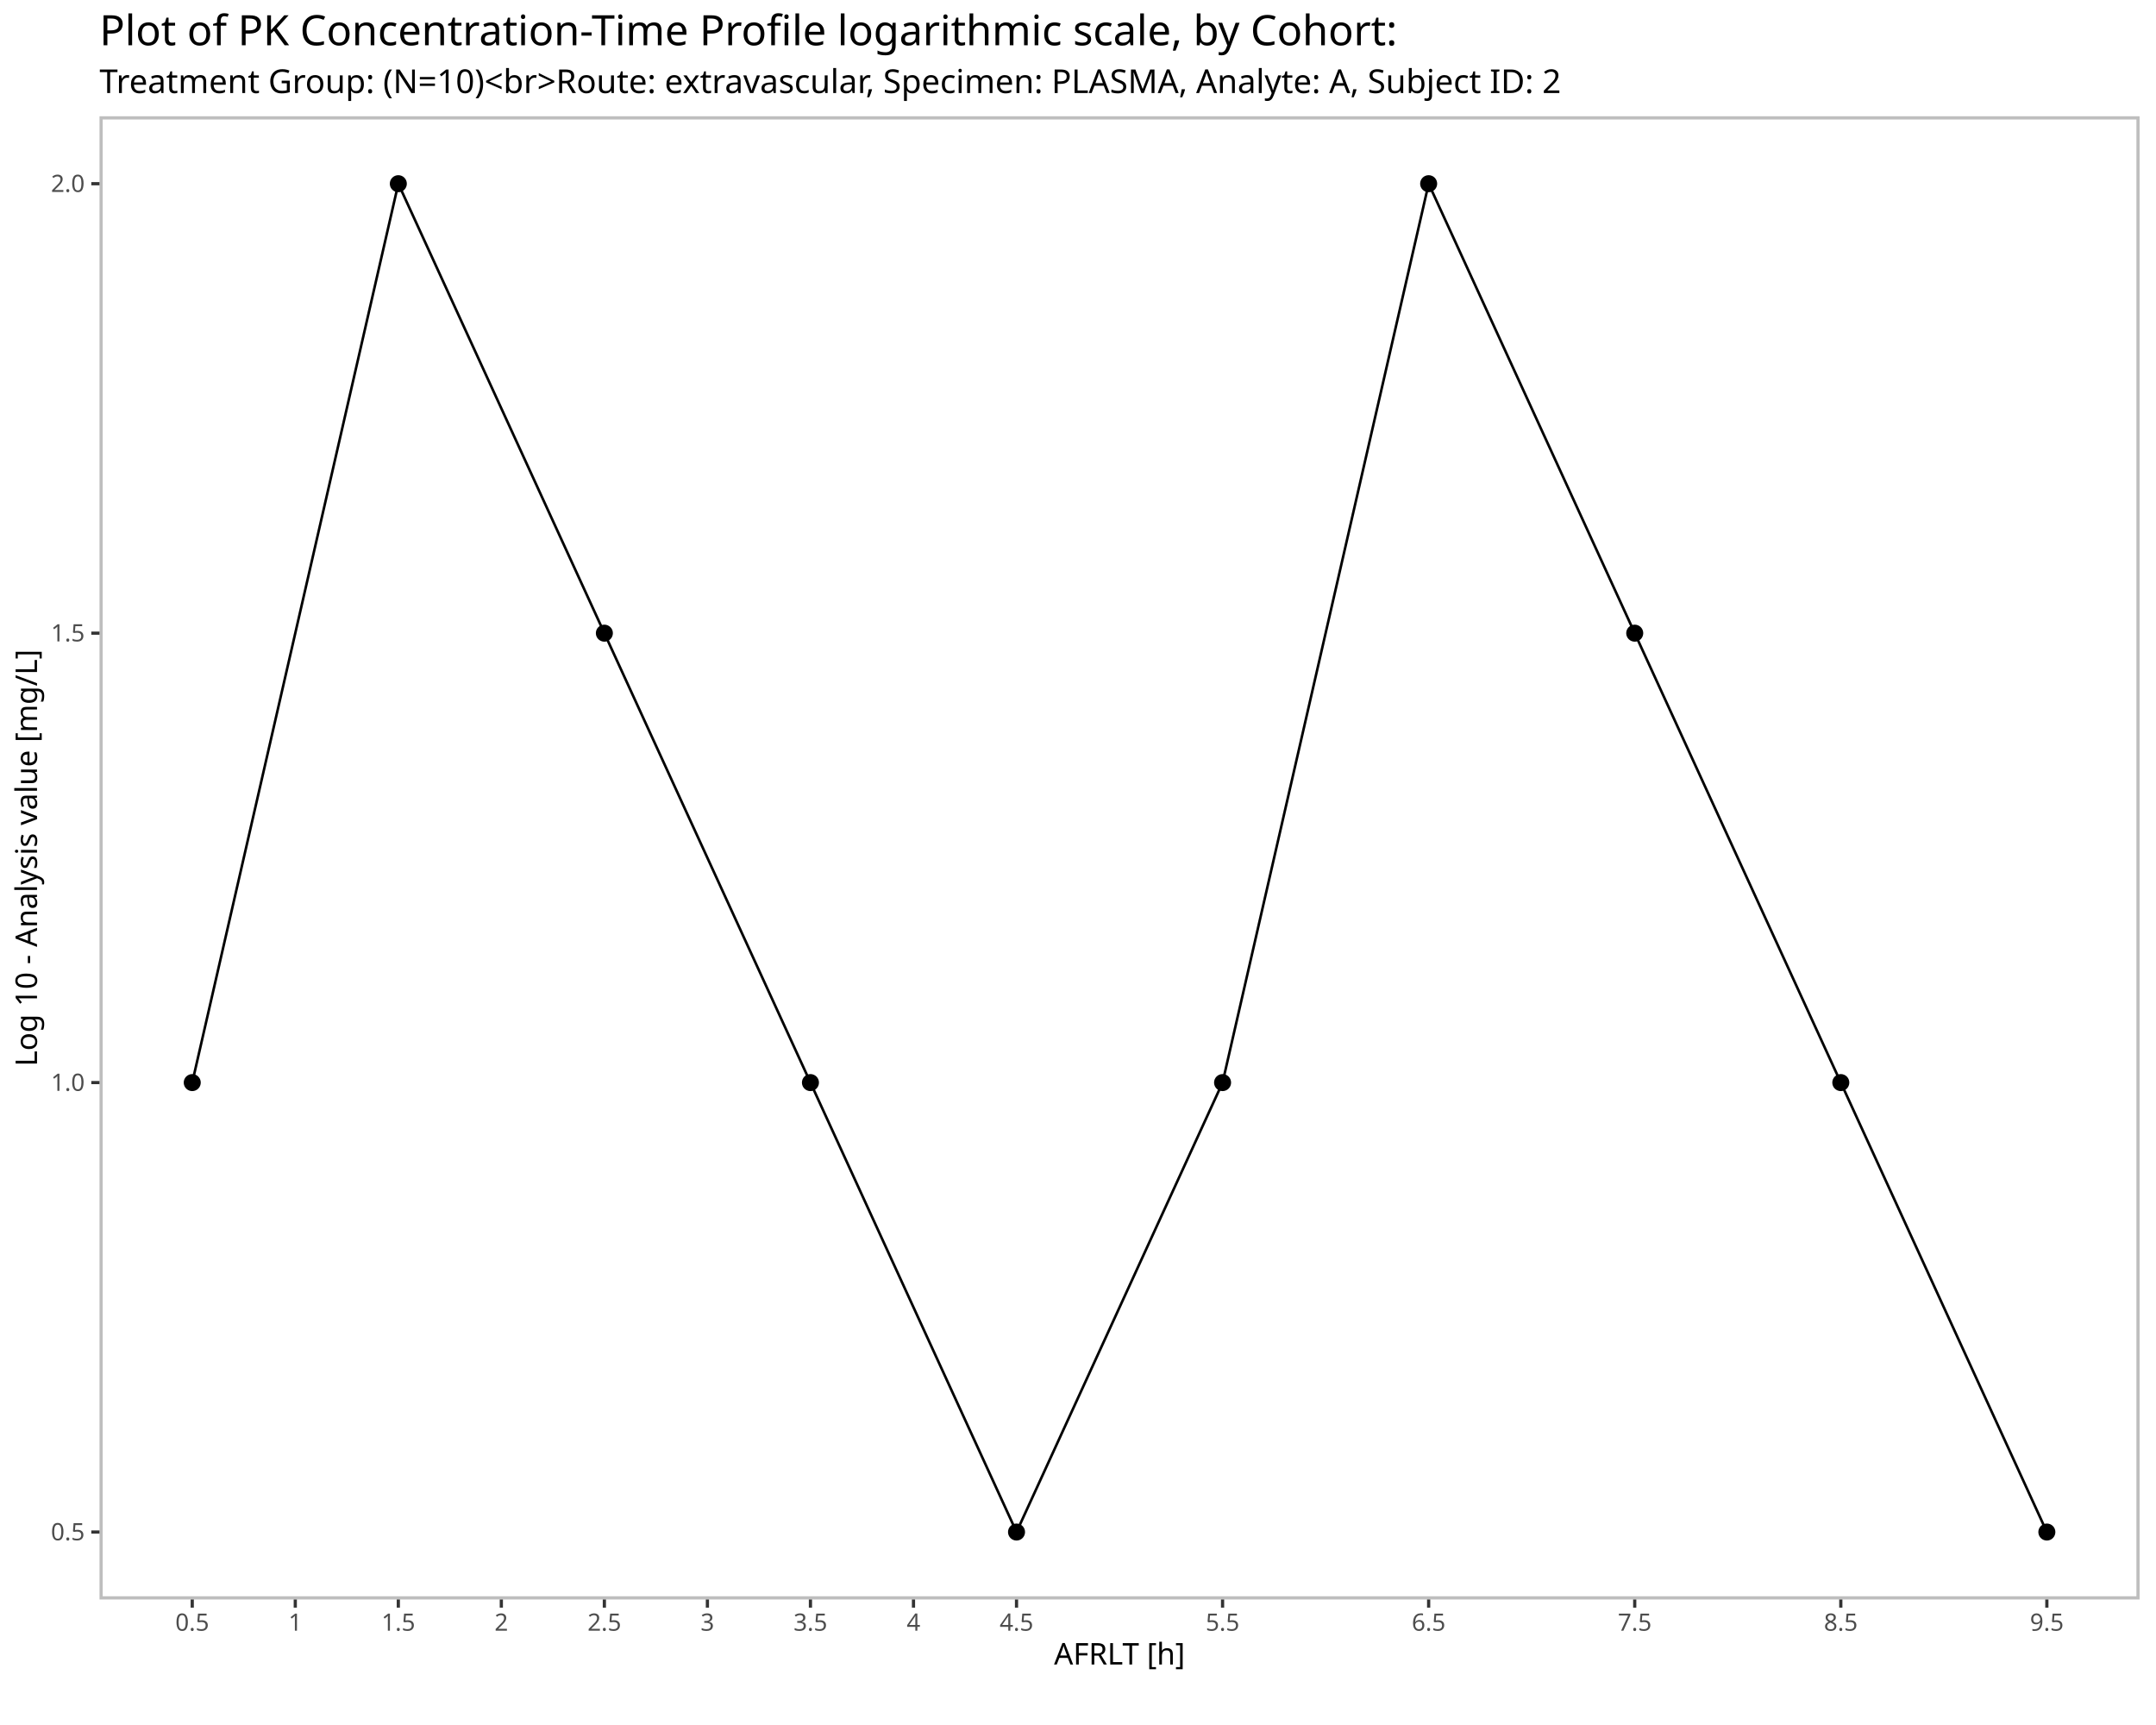
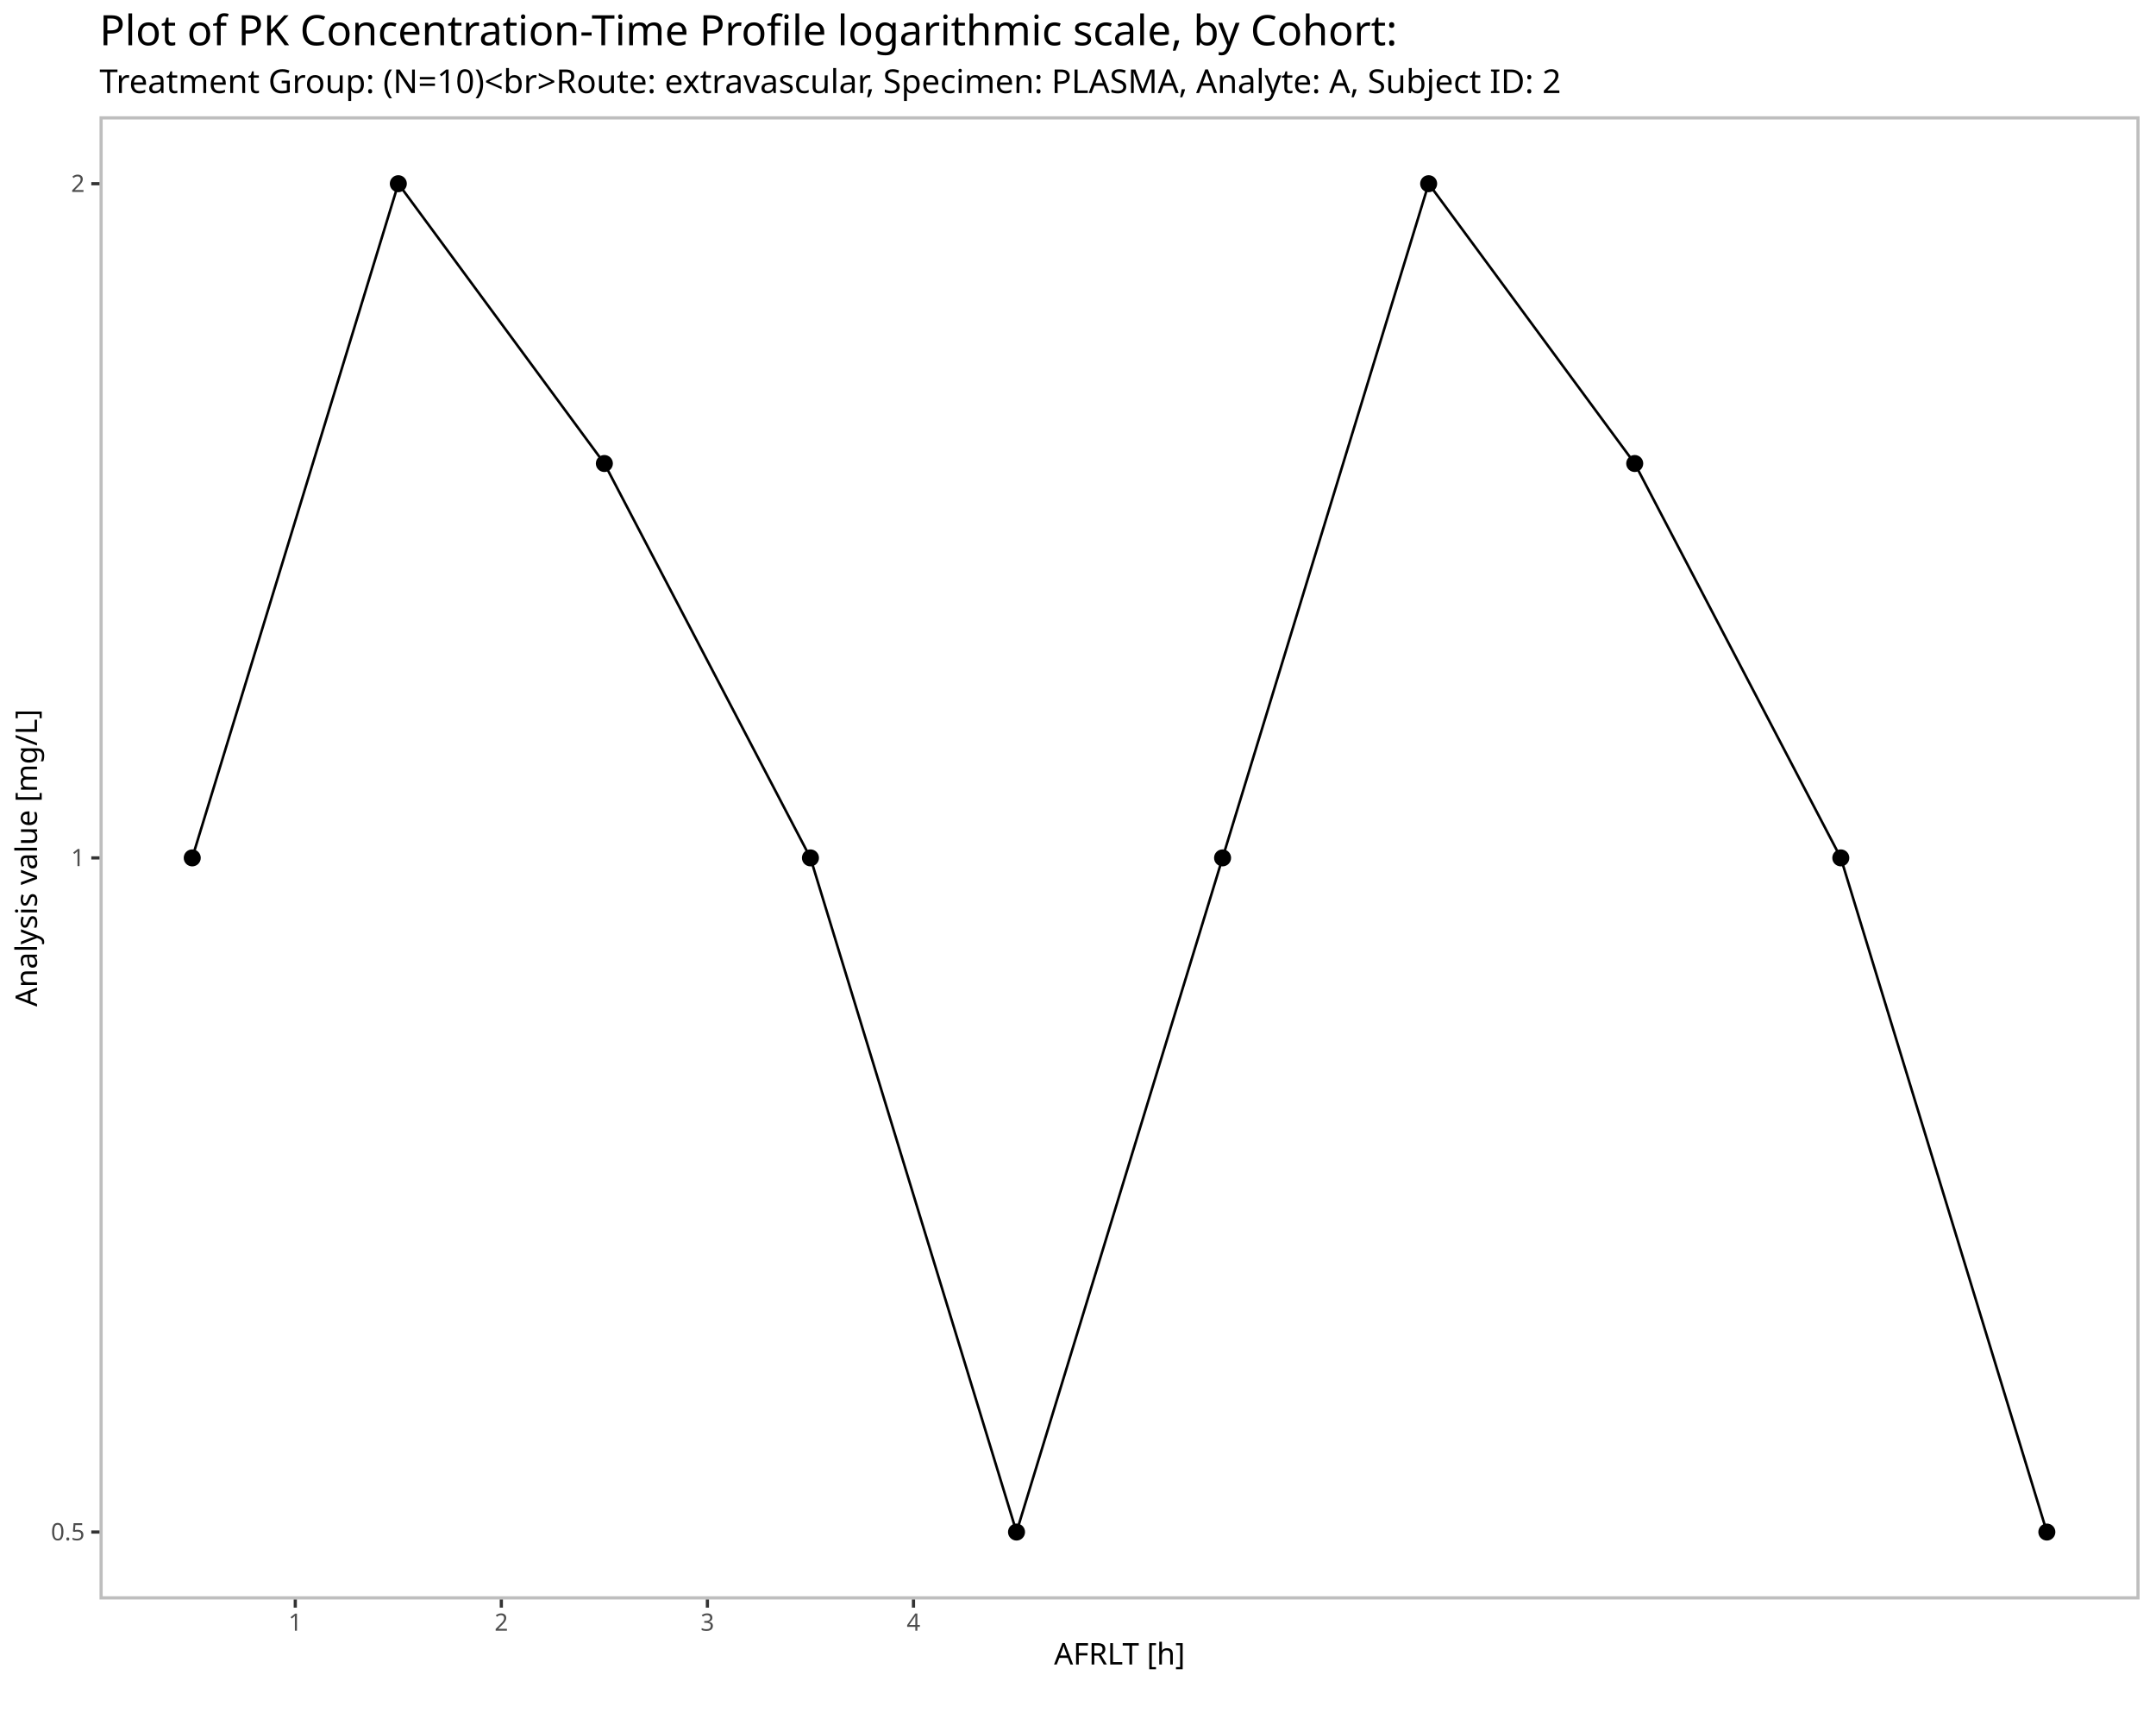
<svg xmlns="http://www.w3.org/2000/svg" class="svglite" data-engine-version="2.0" width="720.00pt" height="576.00pt" viewBox="0 0 720.00 576.00">
  <defs>
    <style type="text/css">
    .svglite line, .svglite polyline, .svglite polygon, .svglite path, .svglite rect, .svglite circle {
      fill: none;
      stroke: #000000;
      stroke-linecap: round;
      stroke-linejoin: round;
      stroke-miterlimit: 10.00;
    }
  </style>
  </defs>
  <rect width="100%" height="100%" style="stroke: none; fill: #FFFFFF;" />
  <defs>
    <clipPath id="cpMC4wMHw3MjAuMDB8MC4wMHw1NzYuMDA=">
      <rect x="0.00" y="0.00" width="720.00" height="576.00" />
    </clipPath>
  </defs>
  <g clip-path="url(#cpMC4wMHw3MjAuMDB8MC4wMHw1NzYuMDA=)">
    <rect x="0.00" y="0.00" width="720.00" height="576.00" style="stroke-width: 1.07; stroke: #FFFFFF; fill: #FFFFFF;" />
  </g>
  <defs>
    <clipPath id="cpMzMuMjN8NzE0LjUyfDM4LjgzfDUzNC4wOA==">
      <rect x="33.23" y="38.83" width="681.29" height="495.25" />
    </clipPath>
  </defs>
  <g clip-path="url(#cpMzMuMjN8NzE0LjUyfDM4LjgzfDUzNC4wOA==)">
-     <polyline points="64.20,361.49 133.02,61.34 201.83,211.42 270.65,361.49 339.47,511.57 408.28,361.49 477.10,61.34 545.92,211.42 614.74,361.49 683.55,511.57 " style="stroke-width: 0.85; stroke-linecap: butt;" />
-     <circle cx="64.20" cy="361.49" r="2.49" style="stroke-width: 0.71; fill: #000000;" />
+     <polyline points="64.20,286.46 133.02,61.34 201.83,154.77 270.65,286.46 339.47,511.57 408.28,286.46 477.10,61.34 545.92,154.77 614.74,286.46 683.55,511.57 " style="stroke-width: 0.85; stroke-linecap: butt;" />
+     <circle cx="64.20" cy="286.46" r="2.49" style="stroke-width: 0.71; fill: #000000;" />
    <circle cx="133.02" cy="61.34" r="2.49" style="stroke-width: 0.71; fill: #000000;" />
-     <circle cx="201.83" cy="211.42" r="2.49" style="stroke-width: 0.71; fill: #000000;" />
-     <circle cx="270.65" cy="361.49" r="2.49" style="stroke-width: 0.71; fill: #000000;" />
+     <circle cx="201.83" cy="154.77" r="2.49" style="stroke-width: 0.71; fill: #000000;" />
+     <circle cx="270.65" cy="286.46" r="2.49" style="stroke-width: 0.71; fill: #000000;" />
    <circle cx="339.47" cy="511.57" r="2.49" style="stroke-width: 0.71; fill: #000000;" />
-     <circle cx="408.28" cy="361.49" r="2.49" style="stroke-width: 0.71; fill: #000000;" />
+     <circle cx="408.28" cy="286.46" r="2.49" style="stroke-width: 0.71; fill: #000000;" />
    <circle cx="477.10" cy="61.34" r="2.49" style="stroke-width: 0.71; fill: #000000;" />
-     <circle cx="545.92" cy="211.42" r="2.49" style="stroke-width: 0.71; fill: #000000;" />
-     <circle cx="614.74" cy="361.49" r="2.49" style="stroke-width: 0.71; fill: #000000;" />
+     <circle cx="545.92" cy="154.77" r="2.49" style="stroke-width: 0.71; fill: #000000;" />
+     <circle cx="614.74" cy="286.46" r="2.49" style="stroke-width: 0.71; fill: #000000;" />
    <circle cx="683.55" cy="511.57" r="2.49" style="stroke-width: 0.71; fill: #000000;" />
    <rect x="33.23" y="38.83" width="681.29" height="495.25" style="stroke-width: 2.13; stroke: #BEBEBE;" />
  </g>
  <g clip-path="url(#cpMC4wMHw3MjAuMDB8MC4wMHw1NzYuMDA=)">
    <text x="28.30" y="514.32" text-anchor="end" style="font-size: 8.00px; fill: #4D4D4D; font-family: sans;" textLength="11.12px" lengthAdjust="spacingAndGlyphs">0.5</text>
-     <text x="28.30" y="364.25" text-anchor="end" style="font-size: 8.00px; fill: #4D4D4D; font-family: sans;" textLength="11.12px" lengthAdjust="spacingAndGlyphs">1.0</text>
-     <text x="28.30" y="214.17" text-anchor="end" style="font-size: 8.00px; fill: #4D4D4D; font-family: sans;" textLength="11.12px" lengthAdjust="spacingAndGlyphs">1.5</text>
-     <text x="28.30" y="64.10" text-anchor="end" style="font-size: 8.00px; fill: #4D4D4D; font-family: sans;" textLength="11.12px" lengthAdjust="spacingAndGlyphs">2.0</text>
+     <text x="28.30" y="289.21" text-anchor="end" style="font-size: 8.00px; fill: #4D4D4D; font-family: sans;" textLength="4.45px" lengthAdjust="spacingAndGlyphs">1</text>
+     <text x="28.30" y="64.10" text-anchor="end" style="font-size: 8.00px; fill: #4D4D4D; font-family: sans;" textLength="4.45px" lengthAdjust="spacingAndGlyphs">2</text>
    <polyline points="30.49,511.57 33.23,511.57 " style="stroke-width: 1.07; stroke: #333333; stroke-linecap: butt;" />
-     <polyline points="30.49,361.49 33.23,361.49 " style="stroke-width: 1.07; stroke: #333333; stroke-linecap: butt;" />
-     <polyline points="30.49,211.42 33.23,211.42 " style="stroke-width: 1.07; stroke: #333333; stroke-linecap: butt;" />
+     <polyline points="30.49,286.46 33.23,286.46 " style="stroke-width: 1.07; stroke: #333333; stroke-linecap: butt;" />
    <polyline points="30.49,61.34 33.23,61.34 " style="stroke-width: 1.07; stroke: #333333; stroke-linecap: butt;" />
-     <polyline points="64.20,536.82 64.20,534.08 " style="stroke-width: 1.07; stroke: #333333; stroke-linecap: butt;" />
    <polyline points="98.61,536.82 98.61,534.08 " style="stroke-width: 1.07; stroke: #333333; stroke-linecap: butt;" />
-     <polyline points="133.02,536.82 133.02,534.08 " style="stroke-width: 1.07; stroke: #333333; stroke-linecap: butt;" />
    <polyline points="167.42,536.82 167.42,534.08 " style="stroke-width: 1.07; stroke: #333333; stroke-linecap: butt;" />
-     <polyline points="201.83,536.82 201.83,534.08 " style="stroke-width: 1.07; stroke: #333333; stroke-linecap: butt;" />
    <polyline points="236.24,536.82 236.24,534.08 " style="stroke-width: 1.07; stroke: #333333; stroke-linecap: butt;" />
-     <polyline points="270.65,536.82 270.65,534.08 " style="stroke-width: 1.07; stroke: #333333; stroke-linecap: butt;" />
    <polyline points="305.06,536.82 305.06,534.08 " style="stroke-width: 1.07; stroke: #333333; stroke-linecap: butt;" />
-     <polyline points="339.47,536.82 339.47,534.08 " style="stroke-width: 1.07; stroke: #333333; stroke-linecap: butt;" />
-     <polyline points="408.28,536.82 408.28,534.08 " style="stroke-width: 1.07; stroke: #333333; stroke-linecap: butt;" />
-     <polyline points="477.10,536.82 477.10,534.08 " style="stroke-width: 1.07; stroke: #333333; stroke-linecap: butt;" />
-     <polyline points="545.92,536.82 545.92,534.08 " style="stroke-width: 1.07; stroke: #333333; stroke-linecap: butt;" />
-     <polyline points="614.74,536.82 614.74,534.08 " style="stroke-width: 1.07; stroke: #333333; stroke-linecap: butt;" />
-     <polyline points="683.55,536.82 683.55,534.08 " style="stroke-width: 1.07; stroke: #333333; stroke-linecap: butt;" />
-     <text x="64.20" y="544.52" text-anchor="middle" style="font-size: 8.00px; fill: #4D4D4D; font-family: sans;" textLength="11.12px" lengthAdjust="spacingAndGlyphs">0.5</text>
    <text x="98.61" y="544.52" text-anchor="middle" style="font-size: 8.00px; fill: #4D4D4D; font-family: sans;" textLength="4.45px" lengthAdjust="spacingAndGlyphs">1</text>
-     <text x="133.02" y="544.52" text-anchor="middle" style="font-size: 8.00px; fill: #4D4D4D; font-family: sans;" textLength="11.12px" lengthAdjust="spacingAndGlyphs">1.5</text>
    <text x="167.42" y="544.52" text-anchor="middle" style="font-size: 8.00px; fill: #4D4D4D; font-family: sans;" textLength="4.45px" lengthAdjust="spacingAndGlyphs">2</text>
-     <text x="201.83" y="544.52" text-anchor="middle" style="font-size: 8.00px; fill: #4D4D4D; font-family: sans;" textLength="11.12px" lengthAdjust="spacingAndGlyphs">2.5</text>
    <text x="236.24" y="544.52" text-anchor="middle" style="font-size: 8.00px; fill: #4D4D4D; font-family: sans;" textLength="4.45px" lengthAdjust="spacingAndGlyphs">3</text>
-     <text x="270.65" y="544.52" text-anchor="middle" style="font-size: 8.00px; fill: #4D4D4D; font-family: sans;" textLength="11.12px" lengthAdjust="spacingAndGlyphs">3.5</text>
    <text x="305.06" y="544.52" text-anchor="middle" style="font-size: 8.00px; fill: #4D4D4D; font-family: sans;" textLength="4.45px" lengthAdjust="spacingAndGlyphs">4</text>
-     <text x="339.47" y="544.52" text-anchor="middle" style="font-size: 8.00px; fill: #4D4D4D; font-family: sans;" textLength="11.12px" lengthAdjust="spacingAndGlyphs">4.5</text>
-     <text x="408.28" y="544.52" text-anchor="middle" style="font-size: 8.00px; fill: #4D4D4D; font-family: sans;" textLength="11.12px" lengthAdjust="spacingAndGlyphs">5.5</text>
-     <text x="477.10" y="544.52" text-anchor="middle" style="font-size: 8.00px; fill: #4D4D4D; font-family: sans;" textLength="11.12px" lengthAdjust="spacingAndGlyphs">6.5</text>
-     <text x="545.92" y="544.52" text-anchor="middle" style="font-size: 8.00px; fill: #4D4D4D; font-family: sans;" textLength="11.12px" lengthAdjust="spacingAndGlyphs">7.5</text>
-     <text x="614.74" y="544.52" text-anchor="middle" style="font-size: 8.00px; fill: #4D4D4D; font-family: sans;" textLength="11.12px" lengthAdjust="spacingAndGlyphs">8.5</text>
-     <text x="683.55" y="544.52" text-anchor="middle" style="font-size: 8.00px; fill: #4D4D4D; font-family: sans;" textLength="11.12px" lengthAdjust="spacingAndGlyphs">9.5</text>
    <text x="373.88" y="555.80" text-anchor="middle" style="font-size: 10.00px; font-family: sans;" textLength="45.57px" lengthAdjust="spacingAndGlyphs">AFRLT [h]</text>
-     <text transform="translate(12.36,286.46) rotate(-90)" text-anchor="middle" style="font-size: 10.00px; font-family: sans;" textLength="133.98px" lengthAdjust="spacingAndGlyphs">Log 10 - Analysis value [mg/L]</text>
+     <text transform="translate(12.36,286.46) rotate(-90)" text-anchor="middle" style="font-size: 10.00px; font-family: sans;" textLength="94.51px" lengthAdjust="spacingAndGlyphs">Analysis value [mg/L]</text>
    <text x="33.23" y="31.07" style="font-size: 11.00px; font-family: sans;" textLength="481.56px" lengthAdjust="spacingAndGlyphs">Treatment Group:  (N=10)&lt;br&gt;Route: extravascular, Specimen: PLASMA, Analyte: A, Subject ID: 2</text>
    <text x="33.23" y="15.11" style="font-size: 14.00px; font-family: sans;" textLength="417.10px" lengthAdjust="spacingAndGlyphs">Plot of PK Concentration-Time Profile logarithmic scale, by Cohort: </text>
  </g>
</svg>
